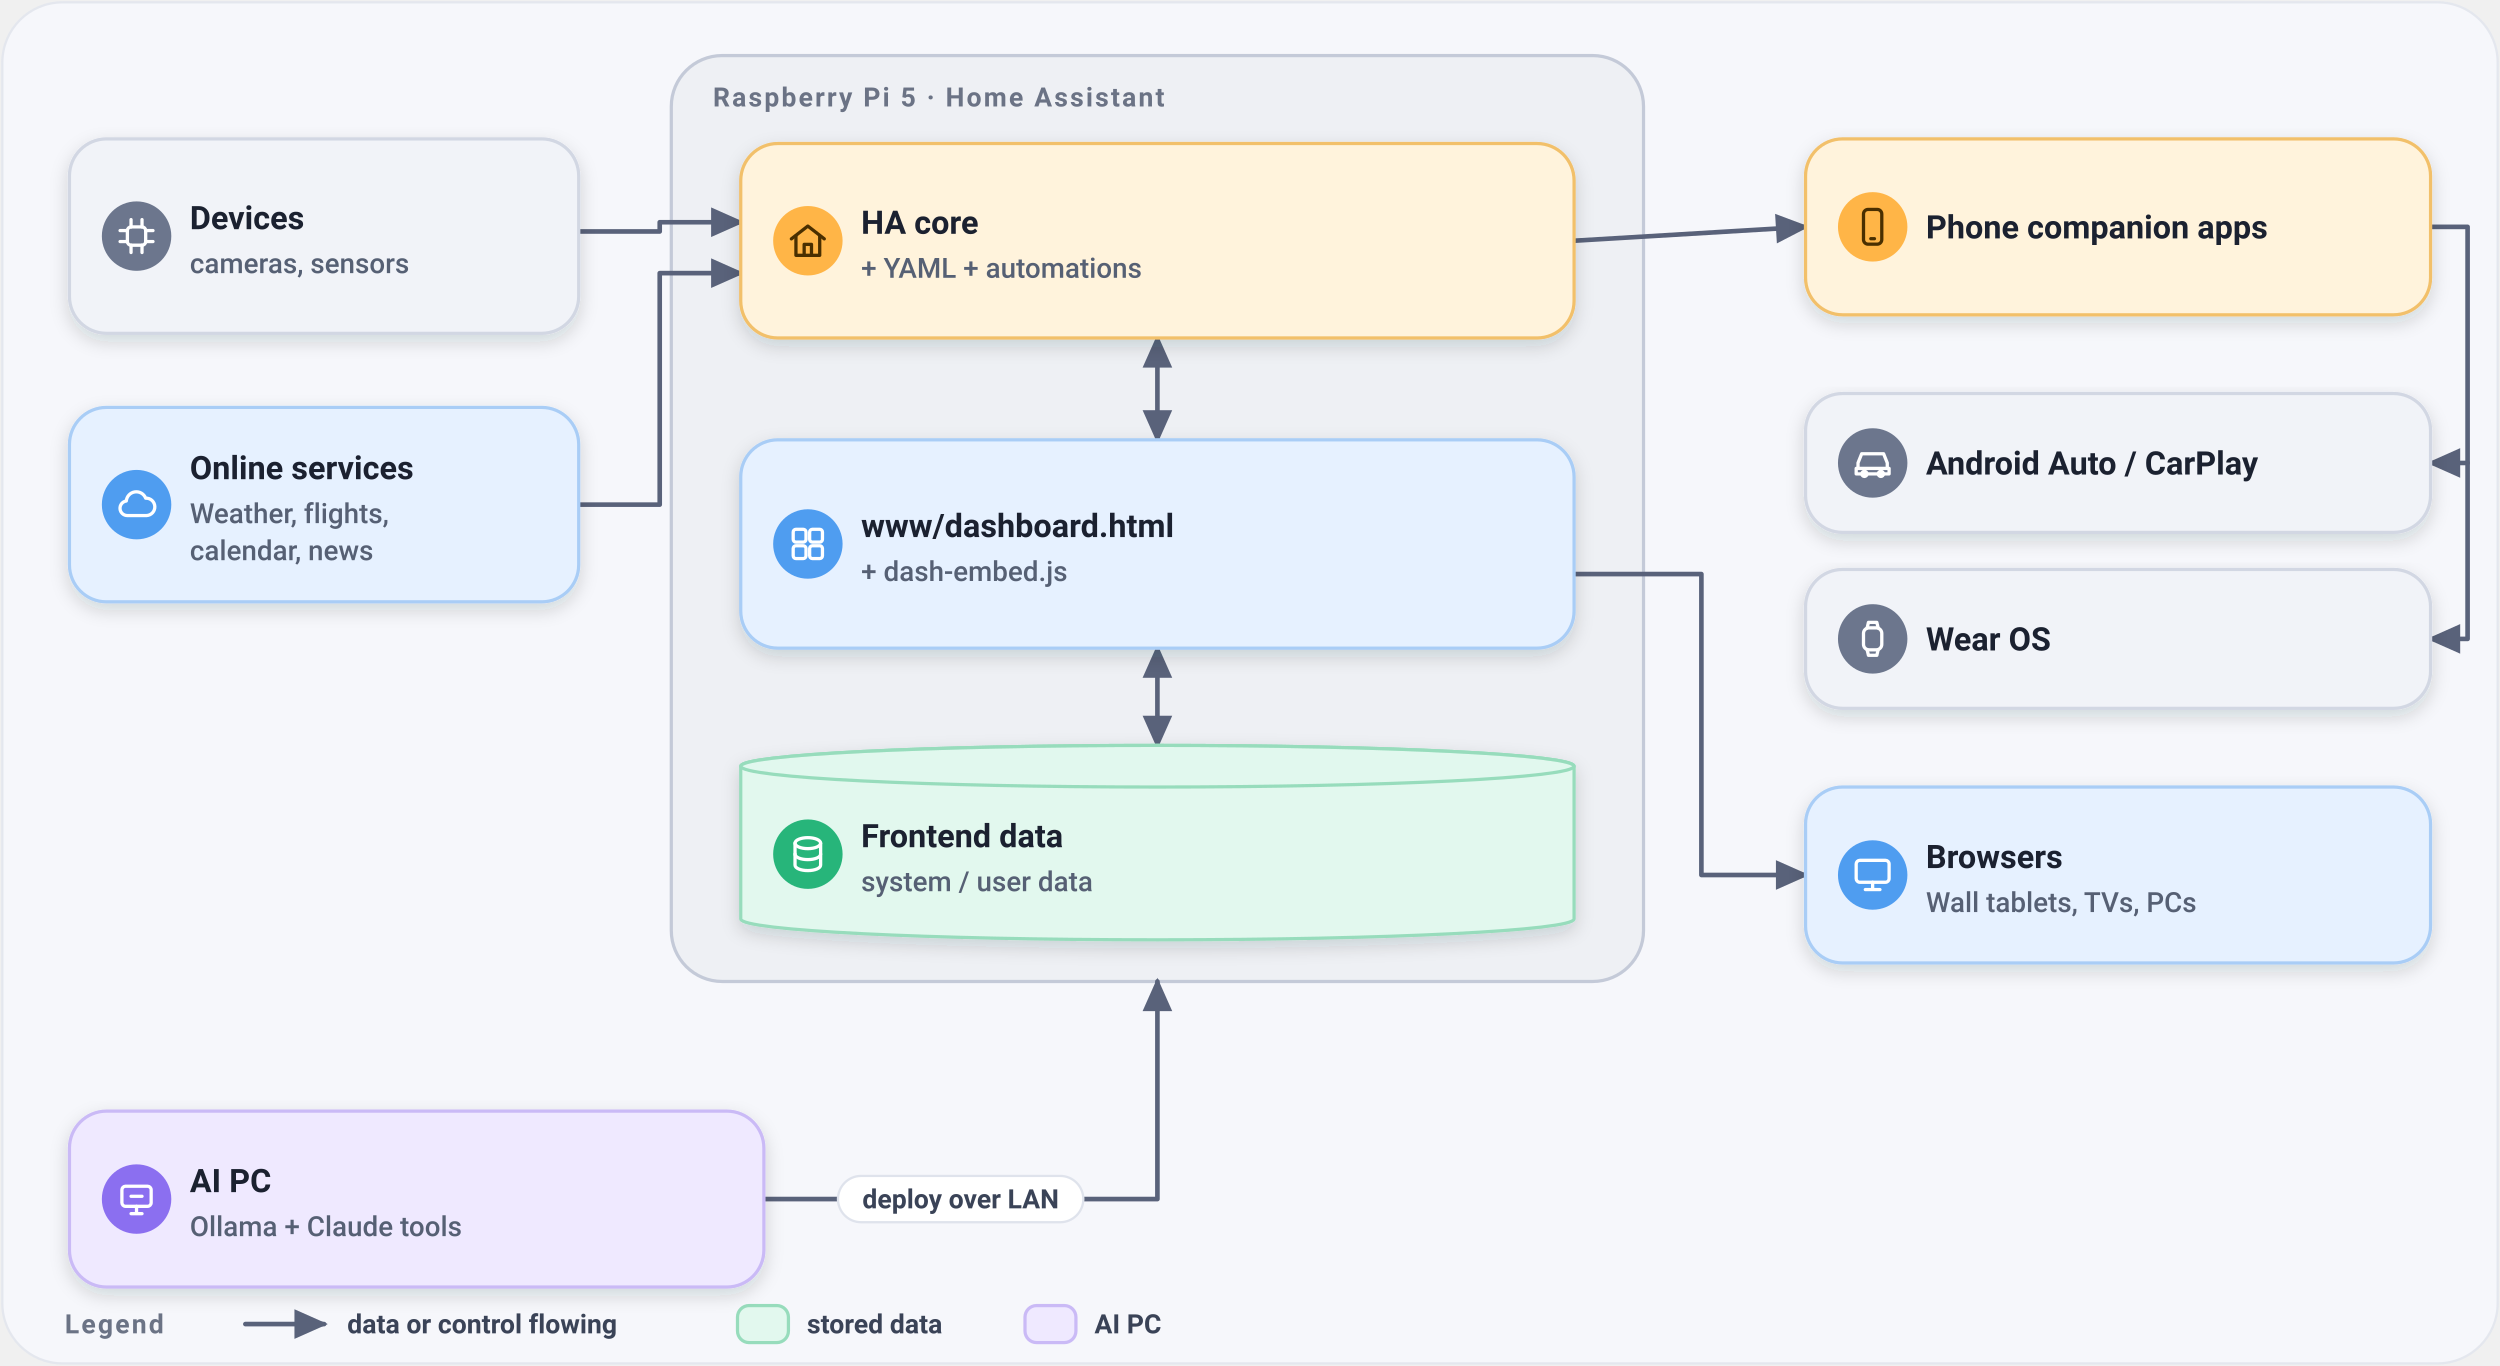
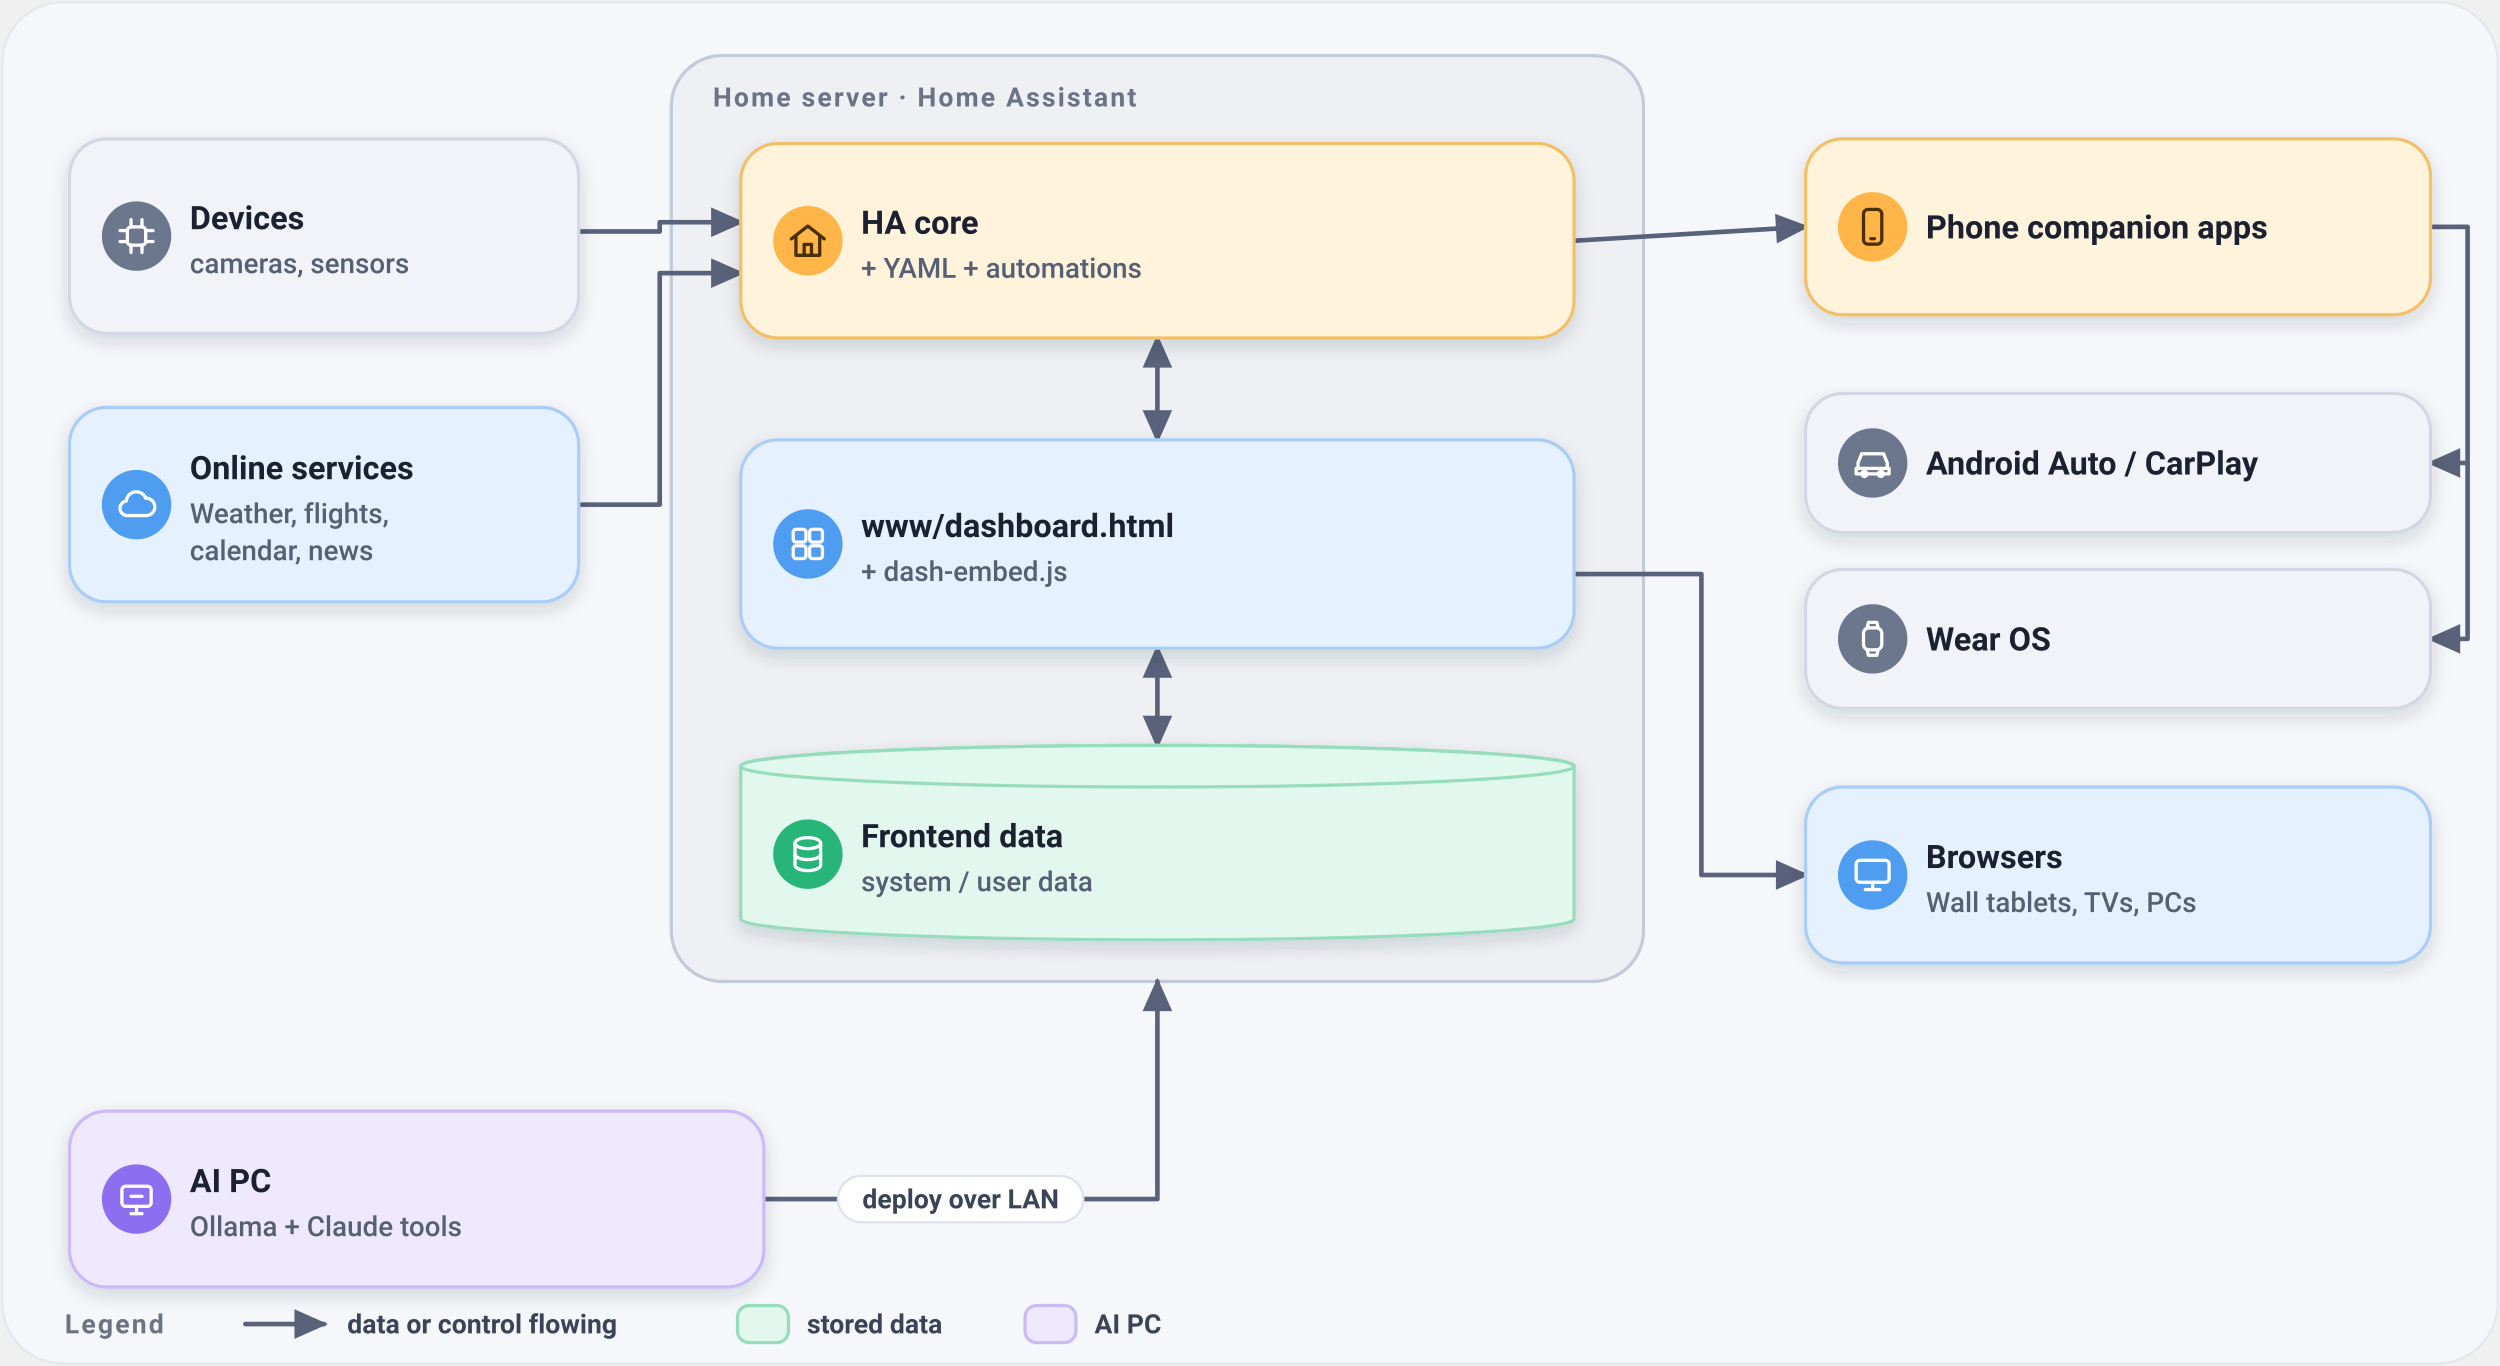
<svg xmlns="http://www.w3.org/2000/svg" viewBox="0 0 1080 590" width="1080" height="590" role="img" aria-labelledby="ttl desc" font-family="Segoe UI, system-ui, sans-serif">
  <style>
  .bg{fill:#f6f7fb;stroke:#e4e7ee}
  .card{fill:#ffffff;stroke:#dfe3ec;stroke-width:1.2}
  .t{font:700 14px "Segoe UI",system-ui,-apple-system,Roboto,Helvetica,Arial,sans-serif;fill:#1b2130}
  .s{font:500 12px "Segoe UI",system-ui,-apple-system,Roboto,Helvetica,Arial,sans-serif;fill:#566074}
  .gl{font:700 11.5px "Segoe UI",system-ui,-apple-system,Roboto,Helvetica,Arial,sans-serif;fill:#6b7385;letter-spacing:.08em;text-transform:uppercase}
  .ttl{font:800 17px "Segoe UI",system-ui,-apple-system,Roboto,Helvetica,Arial,sans-serif;fill:#1b2130}
  .lb{font:600 11.5px "Segoe UI",system-ui,-apple-system,Roboto,Helvetica,Arial,sans-serif;fill:#3a4357}
  .lbbg{fill:#ffffff;stroke:#dfe3ec;stroke-width:1}
  .grp{fill:rgba(120,130,150,.07);stroke:#c4cad8;stroke-width:1.4;stroke-dasharray:none}
  .grpd{fill:rgba(120,130,150,.05);stroke:#b7bfd0;stroke-width:1.3;stroke-dasharray:3 5}
  .ic{fill:none;stroke-width:1.8;stroke-linecap:round;stroke-linejoin:round}
  .ic .f{fill:currentColor}
  .e{fill:none;stroke:#59627a;stroke-width:2;stroke-linecap:round;stroke-linejoin:round}
  .et{fill:none;stroke:#e08a00;stroke-width:3.5;stroke-linecap:round;stroke-linejoin:round}
  .ed{fill:none;stroke:#59627a;stroke-width:2;stroke-dasharray:2 6;stroke-linecap:round;stroke-linejoin:round}
  .ar{fill:#59627a}.art{fill:#e08a00}
  .shadow{filter:url(#sh)}
  .num{stroke:none;fill:currentColor;font:800 14px "Segoe UI",system-ui,sans-serif}
  /* node colour kinds: tint / ring / icon chip */
  .k-acc .tint{fill:#fff3dc;stroke:#f2c06a}.k-acc .chip{fill:#ffb547}.k-acc .icn{stroke:#4a2f00;color:#4a2f00}
  .k-info .tint{fill:#e6f1ff;stroke:#a9cdf6}.k-info .chip{fill:#4f9df0}.k-info .icn{stroke:#fff;color:#fff}
  .k-ok .tint{fill:#e2f8ee;stroke:#97dcbc}.k-ok .chip{fill:#27b57a}.k-ok .icn{stroke:#fff;color:#fff}
  .k-vio .tint{fill:#efe9ff;stroke:#cabaf6}.k-vio .chip{fill:#8b6ff0}.k-vio .icn{stroke:#fff;color:#fff}
  .k-warn .tint{fill:#ffe9e5;stroke:#f5b5ab}.k-warn .chip{fill:#ef5e4d}.k-warn .icn{stroke:#fff;color:#fff}
  .k-neu .tint{fill:#f1f3f8;stroke:#d2d7e3}.k-neu .chip{fill:#6c768d}.k-neu .icn{stroke:#fff;color:#fff}
  @media (prefers-color-scheme: dark){
    .bg{fill:#141922;stroke:#262d3a}
    .card{fill:#1b212c;stroke:#2d3646}
    .t,.ttl{fill:#eef1f6}
    .s{fill:#a3adc0}
    .gl{fill:#8f9ab0}
    .lb{fill:#d3d9e6}
    .lbbg{fill:#1b212c;stroke:#2d3646}
    .grp{fill:rgba(160,175,205,.06);stroke:#3a4458}
    .grpd{fill:rgba(160,175,205,.04);stroke:#444f66}
    .e,.ed{stroke:#9aa5bd}.ar{fill:#9aa5bd}
    .et{stroke:#ffb547}.art{fill:#ffb547}
    .k-acc .tint{fill:#33290f;stroke:#7a5a1c}.k-acc .chip{fill:#ffb547}.k-acc .icn{stroke:#3a2500;color:#3a2500}
    .k-info .tint{fill:#13263d;stroke:#2f5c93}.k-info .chip{fill:#5aa9ff}.k-info .icn{stroke:#06182c;color:#06182c}
    .k-ok .tint{fill:#11291f;stroke:#25704f}.k-ok .chip{fill:#3ddc97}.k-ok .icn{stroke:#04210f;color:#04210f}
    .k-vio .tint{fill:#241d3d;stroke:#5a4a9c}.k-vio .chip{fill:#a78bfa}.k-vio .icn{stroke:#160c3a;color:#160c3a}
    .k-warn .tint{fill:#3a1a17;stroke:#8a3f36}.k-warn .chip{fill:#ff6b5b}.k-warn .icn{stroke:#3a0a05;color:#3a0a05}
    .k-neu .tint{fill:#232a37;stroke:#3b4558}.k-neu .chip{fill:#8b93a3}.k-neu .icn{stroke:#10141b;color:#10141b}
  }
</style>
  <defs>
    <filter id="sh" x="-10%" y="-10%" width="120%" height="130%">
      <feDropShadow dx="0" dy="3" stdDeviation="4" flood-color="#1b2130" flood-opacity=".16" />
    </filter>
    <marker id="ms" viewBox="0 0 10 10" refX="8" refY="5" markerWidth="8" markerHeight="8" orient="auto-start-reverse">
      <path class="ar" d="M0 1l9 4-9 4z" />
    </marker>
    <marker id="mt" viewBox="0 0 10 10" refX="8" refY="5" markerWidth="4.2" markerHeight="4.2" orient="auto-start-reverse">
      <path class="art" d="M0 0l10 5-10 5z" />
    </marker>
  </defs>
  <rect class="bg" x="1" y="1" width="1078" height="588" rx="26" />
  <rect class="grp" x="290" y="24" width="420" height="400" rx="22" />
-   <text class="gl" x="308" y="46">Raspberry Pi 5 · Home Assistant</text>
+   <text class="gl" x="308" y="46">Home server · Home Assistant</text>
  <path class="e" d="M250 100L285 100L285 96L320 96" marker-end="url(#ms)" />
  <path class="e" d="M250 218L285 218L285 118L320 118" marker-end="url(#ms)" />
  <path class="e" d="M500 146L500 190" marker-end="url(#ms)" marker-start="url(#ms)" />
  <path class="e" d="M500 280L500 322" marker-end="url(#ms)" marker-start="url(#ms)" />
  <path class="e" d="M680 104L780 98" marker-end="url(#ms)" />
  <path class="e" d="M1050 98L1066 98L1066 200L1050 200" marker-end="url(#ms)" />
  <path class="e" d="M1066 200L1066 276L1050 276" marker-end="url(#ms)" />
  <path class="e" d="M680 248L735 248L735 378L780 378" marker-end="url(#ms)" />
  <path class="e" d="M330 518L500 518L500 424" marker-end="url(#ms)" />
  <rect class="lbbg" x="362" y="508" width="106" height="20" rx="10" />
  <text class="lb" x="415" y="522" text-anchor="middle">deploy over LAN</text>
  <text class="gl" x="28" y="576">Legend</text>
  <path class="e" d="M106 572h34" marker-end="url(#ms)" />
  <text class="lb" x="150" y="576">data or control flowing</text>
  <g class="k-ok">
    <rect class="tint" x="318.6" y="564" width="22" height="16" rx="5" stroke-width="1.4" />
  </g>
  <text class="lb" x="348.6" y="576">stored data</text>
  <g class="k-vio">
    <rect class="tint" x="442.8" y="564" width="22" height="16" rx="5" stroke-width="1.4" />
  </g>
  <text class="lb" x="472.8" y="576">AI PC</text>
  <g class="k-neu">
    <rect class="tint shadow" x="30" y="60" width="220" height="84" rx="16" stroke-width="1.4" />
    <circle class="chip" cx="59" cy="102" r="15" />
    <g class="ic icn" transform="translate(49.5 92.5) scale(.79)">
      <g>
        <rect x="7" y="7" width="10" height="10" rx="2" />
        <path d="M9 3v4M15 3v4M9 17v4M15 17v4M3 9h4M3 15h4M17 9h4M17 15h4" />
      </g>
    </g>
    <text class="t" x="82" y="99">Devices</text>
    <text class="s" x="82" y="118">cameras, sensors</text>
  </g>
  <g class="k-info">
    <rect class="tint shadow" x="30" y="176" width="220" height="84" rx="16" stroke-width="1.4" />
    <circle class="chip" cx="59" cy="218" r="15" />
    <g class="ic icn" transform="translate(49.5 208.5) scale(.79)">
      <g>
        <path d="M7 18a4 4 0 0 1-.6-7.96A5.5 5.5 0 0 1 17 8.5 4.5 4.5 0 0 1 17.5 18z" />
      </g>
    </g>
    <text class="t" x="82" y="207">Online services</text>
    <text class="s" x="82" y="226">Weather, flights,</text>
    <text class="s" x="82" y="242">calendar, news</text>
  </g>
  <g class="k-acc">
    <rect class="tint shadow" x="320" y="62" width="360" height="84" rx="16" stroke-width="1.4" />
    <circle class="chip" cx="349" cy="104" r="15" />
    <g class="ic icn" transform="translate(339.5 94.5) scale(.79)">
      <g>
        <path d="M3 11l9-7 9 7" />
        <path d="M5.5 9.5V20h13V9.5" />
        <path d="M10 20v-6h4v6" />
      </g>
    </g>
    <text class="t" x="372" y="101">HA core</text>
    <text class="s" x="372" y="120">+ YAML + automations</text>
  </g>
  <g class="k-info">
    <rect class="tint shadow" x="320" y="190" width="360" height="90" rx="16" stroke-width="1.4" />
    <circle class="chip" cx="349" cy="235" r="15" />
    <g class="ic icn" transform="translate(339.5 225.5) scale(.79)">
      <g>
        <rect x="4" y="4" width="7" height="7" rx="1.5" />
        <rect x="13" y="4" width="7" height="7" rx="1.5" />
        <rect x="4" y="13" width="7" height="7" rx="1.5" />
        <rect x="13" y="13" width="7" height="7" rx="1.5" />
      </g>
    </g>
    <text class="t" x="372" y="232">www/dashboard.html</text>
    <text class="s" x="372" y="251">+ dash-embed.js</text>
  </g>
  <g class="k-ok">
    <g class="shadow">
      <path class="tint" d="M320 331v66a180 9 0 0 0 360 0V331a180 9 0 0 0 -360 0z" stroke-width="1.4" />
    </g>
    <ellipse class="tint" cx="500" cy="331" rx="180" ry="9" stroke-width="1.4" style="fill-opacity:.7" />
    <circle class="chip" cx="349" cy="369" r="15" />
    <g class="ic icn" transform="translate(339.5 359.5) scale(.79)">
      <g>
        <ellipse cx="12" cy="6" rx="7" ry="3" />
        <path d="M5 6v12c0 1.7 3.1 3 7 3s7-1.3 7-3V6" />
        <path d="M5 12c0 1.7 3.1 3 7 3s7-1.3 7-3" />
      </g>
    </g>
    <text class="t" x="372" y="366">Frontend data</text>
    <text class="s" x="372" y="385">system / user data</text>
  </g>
  <g class="k-acc">
    <rect class="tint shadow" x="780" y="60" width="270" height="76" rx="16" stroke-width="1.4" />
    <circle class="chip" cx="809" cy="98" r="15" />
    <g class="ic icn" transform="translate(799.5 88.5) scale(.79)">
      <g>
        <rect x="7" y="2.5" width="10" height="19" rx="2.5" />
        <path d="M11 18.5h2" />
      </g>
    </g>
    <text class="t" x="832" y="103">Phone companion apps</text>
  </g>
  <g class="k-neu">
    <rect class="tint shadow" x="780" y="170" width="270" height="60" rx="16" stroke-width="1.4" />
    <circle class="chip" cx="809" cy="200" r="15" />
    <g class="ic icn" transform="translate(799.5 190.5) scale(.79)">
      <g>
        <path d="M4 15v-3l2-5h12l2 5v3" />
        <path d="M3 15h18v3H3z" />
        <circle cx="7.5" cy="18" r="1.4" />
        <circle cx="16.5" cy="18" r="1.4" />
      </g>
    </g>
    <text class="t" x="832" y="205">Android Auto / CarPlay</text>
  </g>
  <g class="k-neu">
    <rect class="tint shadow" x="780" y="246" width="270" height="60" rx="16" stroke-width="1.4" />
    <circle class="chip" cx="809" cy="276" r="15" />
    <g class="ic icn" transform="translate(799.5 266.5) scale(.79)">
      <g>
        <rect x="7" y="6" width="10" height="12" rx="3" />
        <path d="M9 6l.7-3h4.6L15 6M9 18l.7 3h4.6L15 18" />
      </g>
    </g>
    <text class="t" x="832" y="281">Wear OS</text>
  </g>
  <g class="k-info">
    <rect class="tint shadow" x="780" y="340" width="270" height="76" rx="16" stroke-width="1.4" />
    <circle class="chip" cx="809" cy="378" r="15" />
    <g class="ic icn" transform="translate(799.5 368.5) scale(.79)">
      <g>
        <rect x="3" y="4" width="18" height="12" rx="2" />
        <path d="M8 20h8M12 16v4" />
      </g>
    </g>
    <text class="t" x="832" y="375">Browsers</text>
    <text class="s" x="832" y="394">Wall tablets, TVs, PCs</text>
  </g>
  <g class="k-vio">
    <rect class="tint shadow" x="30" y="480" width="300" height="76" rx="16" stroke-width="1.4" />
    <circle class="chip" cx="59" cy="518" r="15" />
    <g class="ic icn" transform="translate(49.5 508.5) scale(.79)">
      <g>
        <rect x="4" y="5" width="16" height="11" rx="2" />
        <path d="M9 20h6M12 16v4" />
        <path d="M9 10.5h6" />
      </g>
    </g>
    <text class="t" x="82" y="515">AI PC</text>
    <text class="s" x="82" y="534">Ollama + Claude tools</text>
  </g>
</svg>
